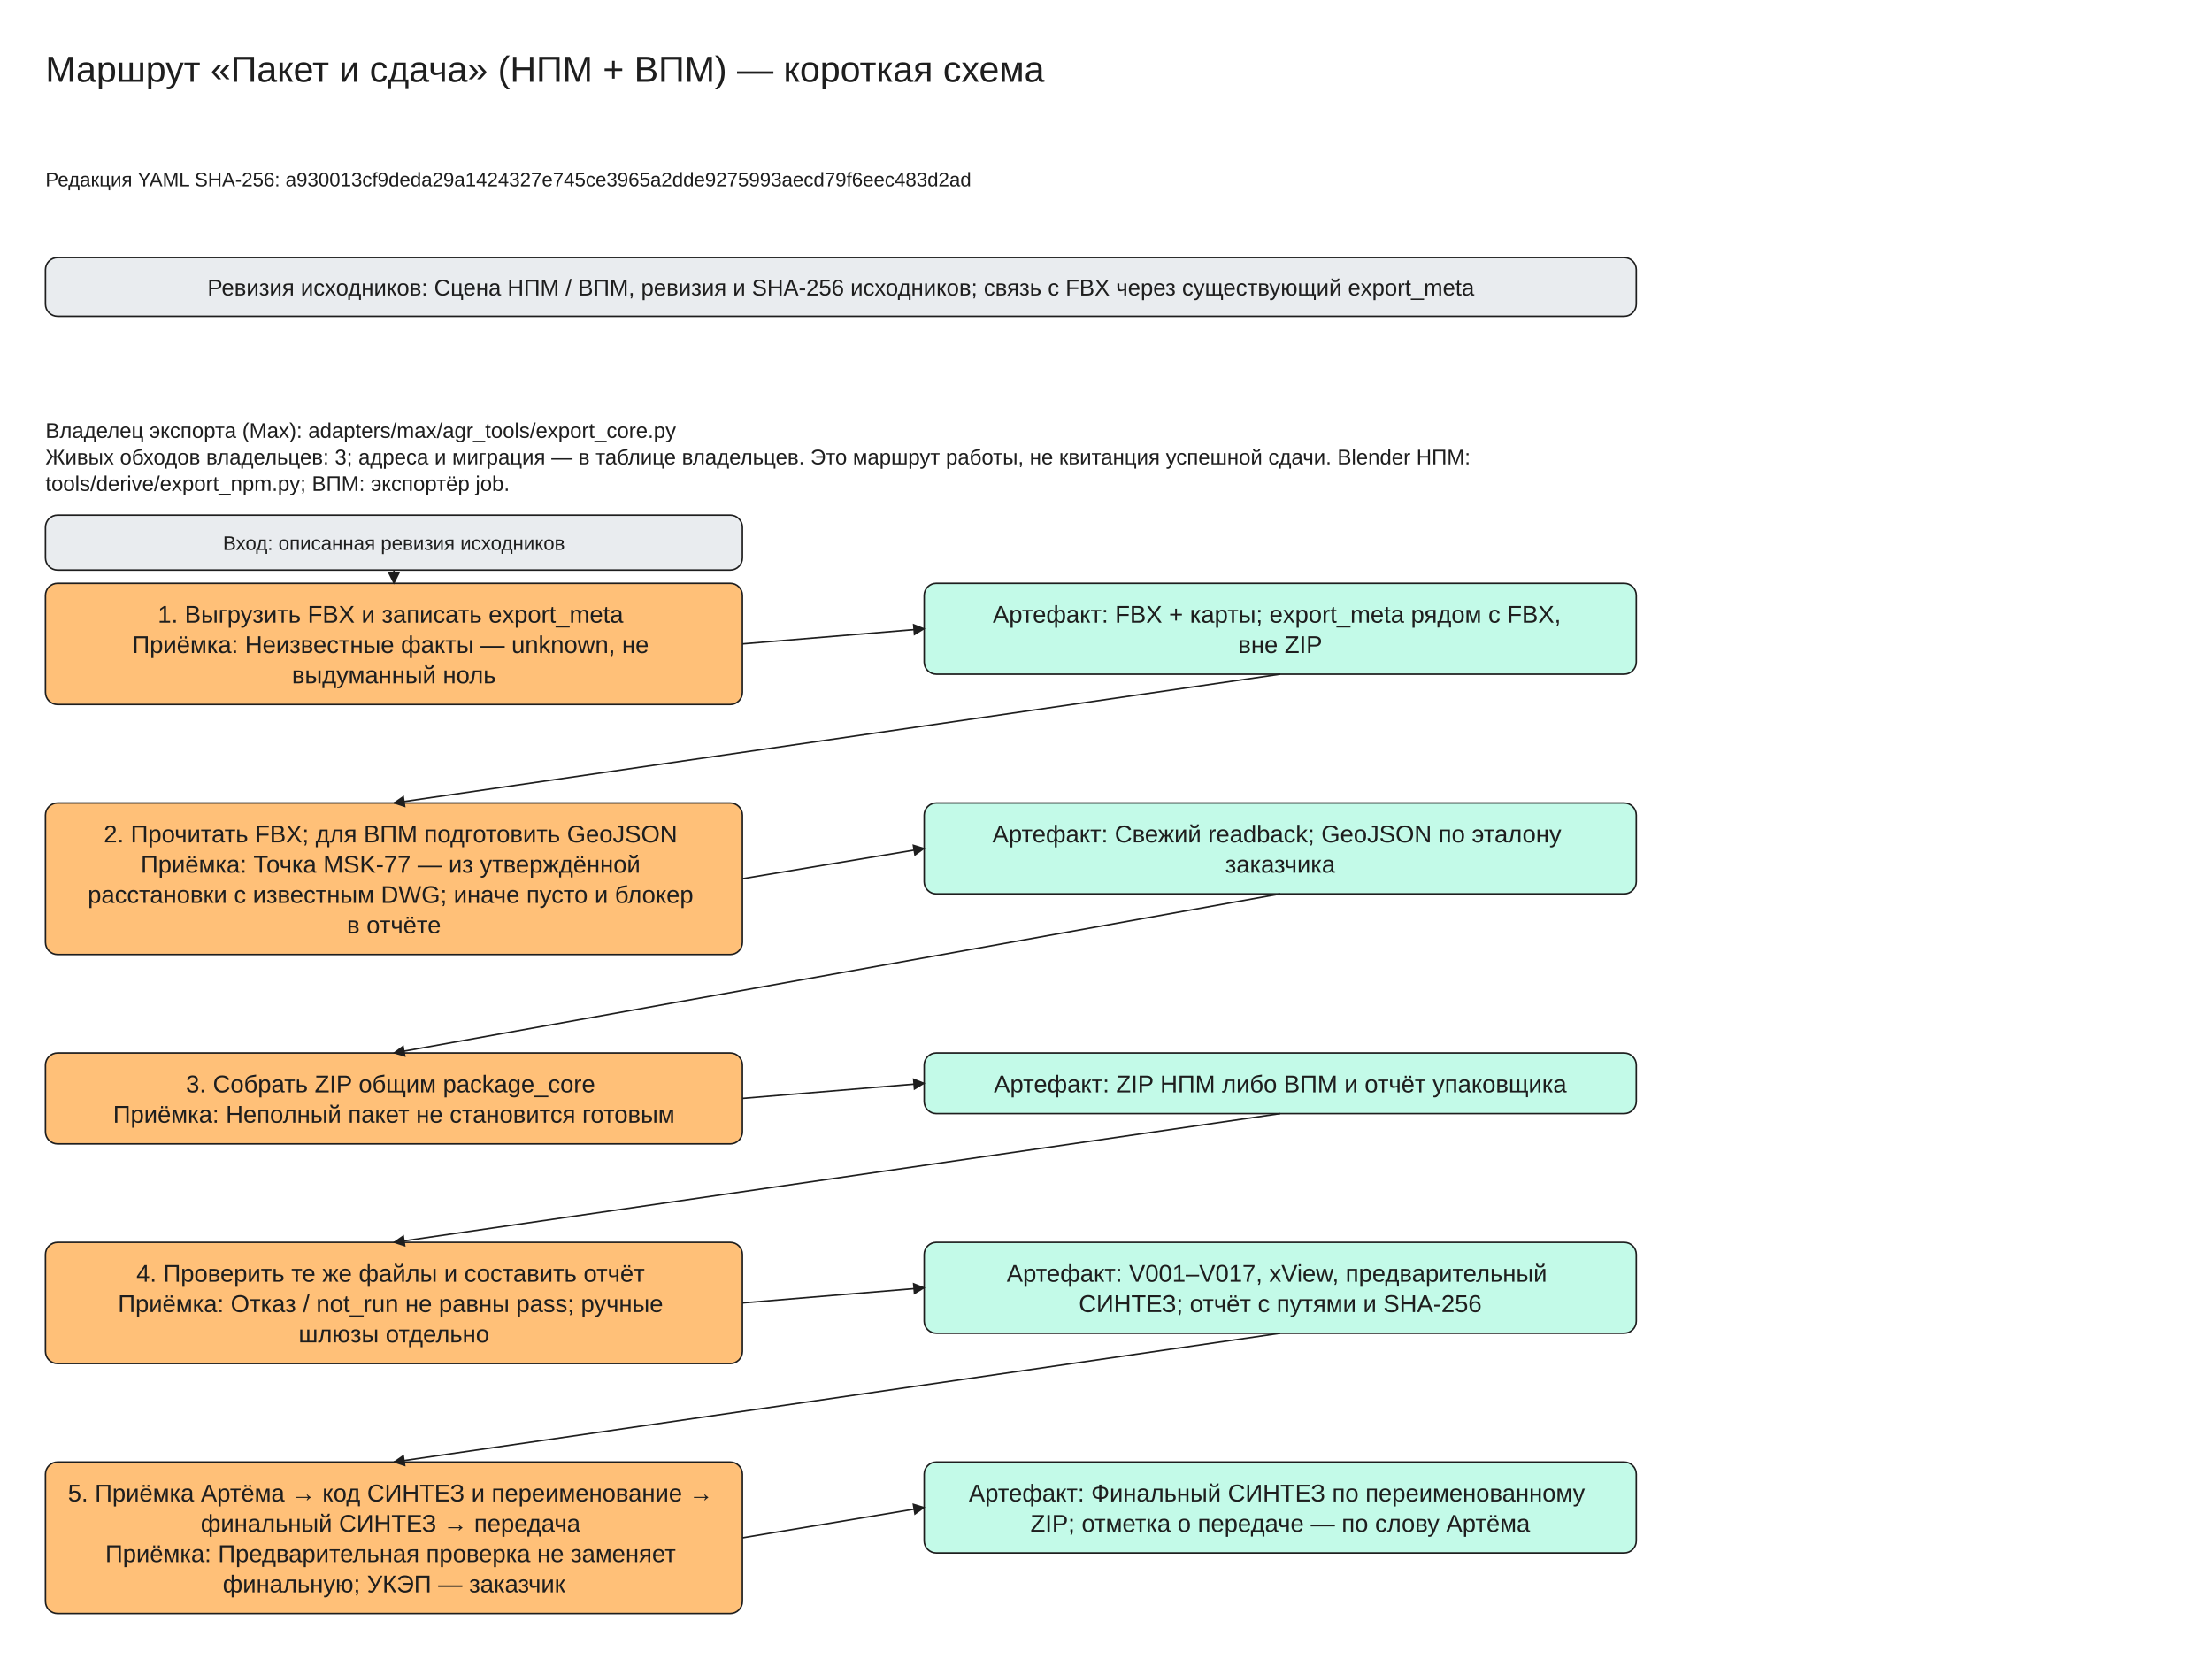
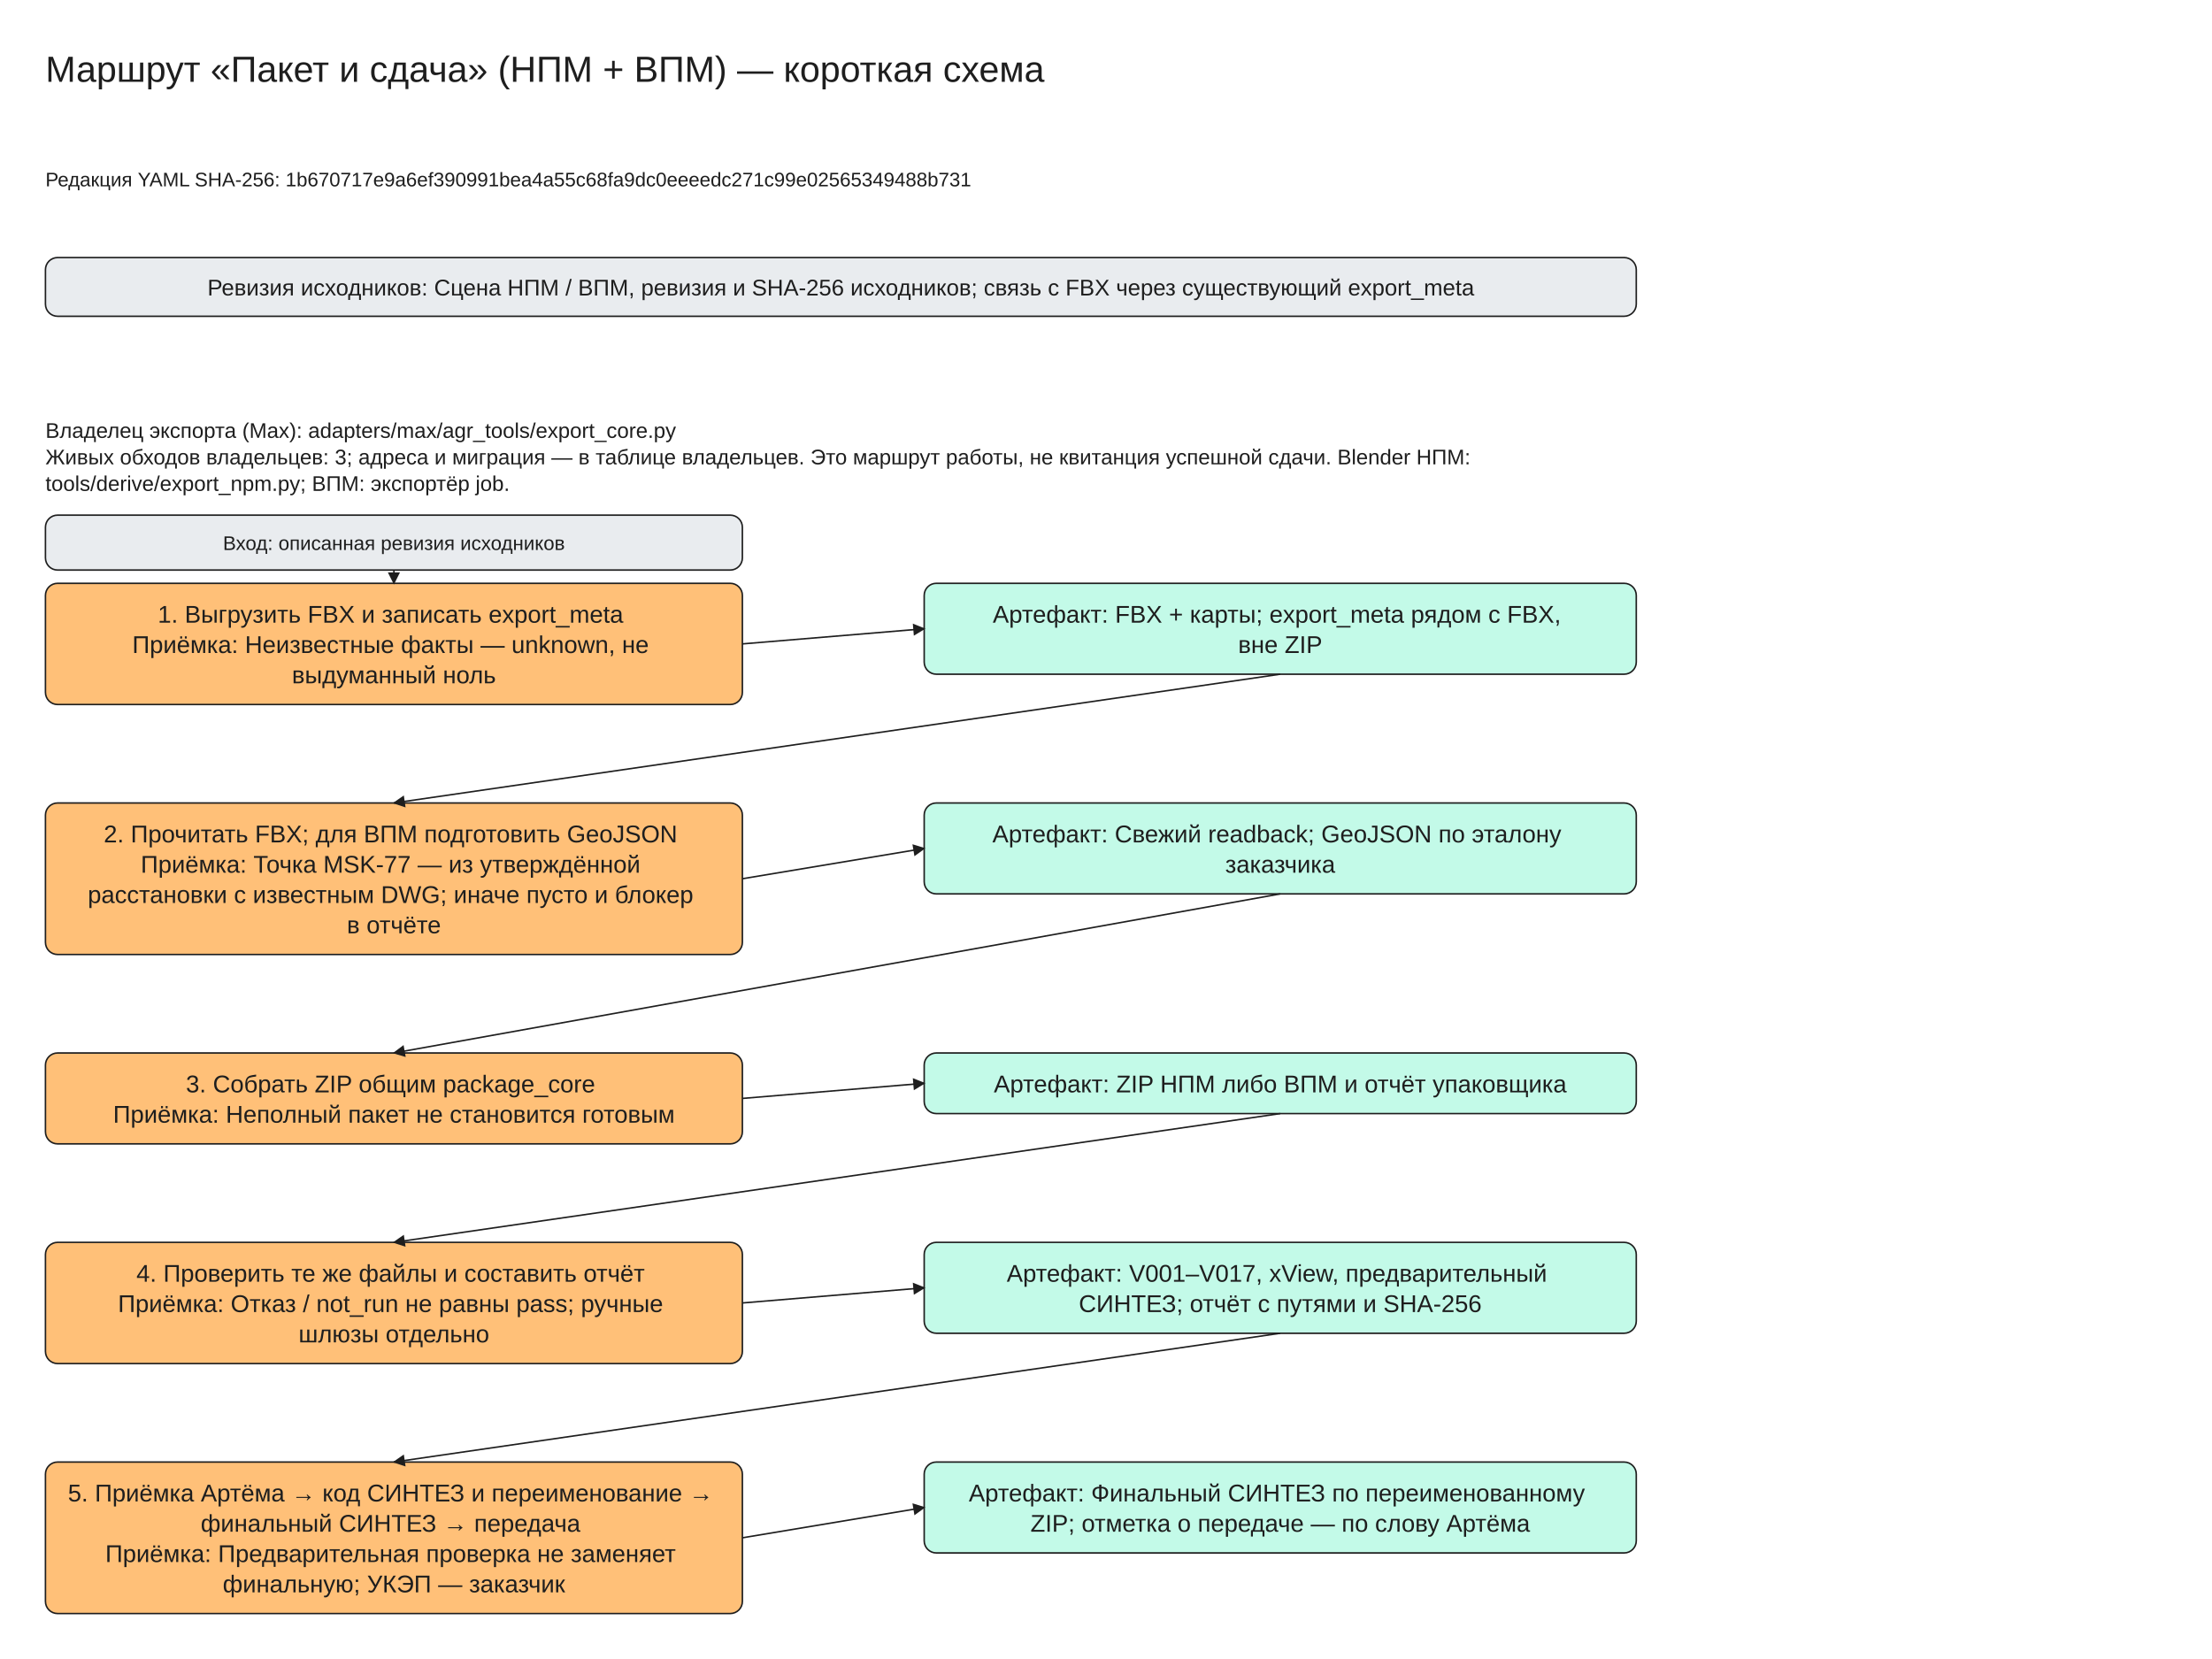
<svg xmlns="http://www.w3.org/2000/svg" viewBox="0 -30 1460 1095" width="1460" height="1095" font-family="Segoe UI, Arial, sans-serif">
  <defs>
    <marker id="arrow" viewBox="0 0 10 10" refX="9" refY="5" markerWidth="8" markerHeight="8" orient="auto-start-reverse">
      <path d="M0,0 L10,5 L0,10 z" fill="#1e1e1e" />
    </marker>
  </defs>
  <rect x="0" y="-30" width="1460" height="1095" fill="#ffffff" />
  <rect x="30" y="140" width="1050" height="38.75" rx="8" fill="#e9ecef" stroke="#1e1e1e" />
  <rect x="30" y="355" width="460" height="80.0" rx="8" fill="#ffc078" stroke="#1e1e1e" />
  <rect x="610" y="355" width="470" height="60.0" rx="8" fill="#c3fae8" stroke="#1e1e1e" />
  <rect x="30" y="310" width="460" height="36.25" rx="8" fill="#e9ecef" stroke="#1e1e1e" />
  <line x1="260.0" y1="346.25" x2="260.0" y2="355.0" stroke="#1e1e1e" marker-end="url(#arrow)" />
  <line x1="490" y1="395.0" x2="610" y2="385.0" stroke="#1e1e1e" marker-end="url(#arrow)" />
  <rect x="30" y="500.0" width="460" height="100.0" rx="8" fill="#ffc078" stroke="#1e1e1e" />
  <rect x="610" y="500.0" width="470" height="60.0" rx="8" fill="#c3fae8" stroke="#1e1e1e" />
  <line x1="845.0" y1="415.0" x2="260.0" y2="500.0" stroke="#1e1e1e" marker-end="url(#arrow)" />
  <line x1="490" y1="550.0" x2="610" y2="530.0" stroke="#1e1e1e" marker-end="url(#arrow)" />
  <rect x="30" y="665.0" width="460" height="60.0" rx="8" fill="#ffc078" stroke="#1e1e1e" />
  <rect x="610" y="665.0" width="470" height="40.0" rx="8" fill="#c3fae8" stroke="#1e1e1e" />
  <line x1="845.0" y1="560.0" x2="260.0" y2="665.0" stroke="#1e1e1e" marker-end="url(#arrow)" />
  <line x1="490" y1="695.0" x2="610" y2="685.0" stroke="#1e1e1e" marker-end="url(#arrow)" />
  <rect x="30" y="790.0" width="460" height="80.0" rx="8" fill="#ffc078" stroke="#1e1e1e" />
  <rect x="610" y="790.0" width="470" height="60.0" rx="8" fill="#c3fae8" stroke="#1e1e1e" />
  <line x1="845.0" y1="705.0" x2="260.0" y2="790.0" stroke="#1e1e1e" marker-end="url(#arrow)" />
  <line x1="490" y1="830.0" x2="610" y2="820.0" stroke="#1e1e1e" marker-end="url(#arrow)" />
  <rect x="30" y="935.0" width="460" height="100.0" rx="8" fill="#ffc078" stroke="#1e1e1e" />
  <rect x="610" y="935.0" width="470" height="60.0" rx="8" fill="#c3fae8" stroke="#1e1e1e" />
  <line x1="845.0" y1="850.0" x2="260.0" y2="935.0" stroke="#1e1e1e" marker-end="url(#arrow)" />
  <line x1="490" y1="985.0" x2="610" y2="965.0" stroke="#1e1e1e" marker-end="url(#arrow)" />
  <text x="30" y="0" font-size="24" text-anchor="start" fill="#1e1e1e">
    <tspan x="30" dy="24">Маршрут «Пакет и сдача» (НПМ + ВПМ) — короткая схема</tspan>
  </text>
  <text x="30" y="80" font-size="13" text-anchor="start" fill="#1e1e1e">
-     <tspan x="30" dy="13">Редакция YAML SHA-256: a930013cf9deda29a1424327e745ce3965a2dde9275993aecd79f6eec483d2ad</tspan>
+     <tspan x="30" dy="13">Редакция YAML SHA-256: 1b670717e9a6ef390991bea4a55c68fa9dc0eeeedc271c99e02565349488b731</tspan>
  </text>
  <text x="555.0" y="150.0" font-size="15" text-anchor="middle" fill="#1e1e1e">
    <tspan x="555.0" dy="15">Ревизия исходников: Сцена НПМ / ВПМ, ревизия и SHA-256 исходников; связь с FBX через существующий export_meta</tspan>
  </text>
  <text x="30" y="245" font-size="14" text-anchor="start" fill="#1e1e1e">
    <tspan x="30" dy="14">Владелец экспорта (Max): adapters/max/agr_tools/export_core.py</tspan>
    <tspan x="30" dy="17.5">Живых обходов владельцев: 3; адреса и миграция — в таблице владельцев. Это маршрут работы, не квитанция успешной сдачи. Blender НПМ:</tspan>
    <tspan x="30" dy="17.5">tools/derive/export_npm.py; ВПМ: экспортёр job.</tspan>
  </text>
  <text x="260.0" y="365.0" font-size="16" text-anchor="middle" fill="#1e1e1e">
    <tspan x="260.0" dy="16">1. Выгрузить FBX и записать export_meta</tspan>
    <tspan x="260.0" dy="20.0">Приёмка: Неизвестные факты — unknown, не</tspan>
    <tspan x="260.0" dy="20.0">выдуманный ноль</tspan>
  </text>
  <text x="845.0" y="365.0" font-size="16" text-anchor="middle" fill="#1e1e1e">
    <tspan x="845.0" dy="16">Артефакт: FBX + карты; export_meta рядом с FBX,</tspan>
    <tspan x="845.0" dy="20.0">вне ZIP</tspan>
  </text>
  <text x="260.0" y="320.0" font-size="13" text-anchor="middle" fill="#1e1e1e">
    <tspan x="260.0" dy="13">Вход: описанная ревизия исходников</tspan>
  </text>
  <text x="260.0" y="510.0" font-size="16" text-anchor="middle" fill="#1e1e1e">
    <tspan x="260.0" dy="16">2. Прочитать FBX; для ВПМ подготовить GeoJSON</tspan>
    <tspan x="260.0" dy="20.0">Приёмка: Точка MSK-77 — из утверждённой</tspan>
    <tspan x="260.0" dy="20.0">расстановки с известным DWG; иначе пусто и блокер</tspan>
    <tspan x="260.0" dy="20.0">в отчёте</tspan>
  </text>
  <text x="845.0" y="510.0" font-size="16" text-anchor="middle" fill="#1e1e1e">
    <tspan x="845.0" dy="16">Артефакт: Свежий readback; GeoJSON по эталону</tspan>
    <tspan x="845.0" dy="20.0">заказчика</tspan>
  </text>
  <text x="260.0" y="675.0" font-size="16" text-anchor="middle" fill="#1e1e1e">
    <tspan x="260.0" dy="16">3. Собрать ZIP общим package_core</tspan>
    <tspan x="260.0" dy="20.0">Приёмка: Неполный пакет не становится готовым</tspan>
  </text>
  <text x="845.0" y="675.0" font-size="16" text-anchor="middle" fill="#1e1e1e">
    <tspan x="845.0" dy="16">Артефакт: ZIP НПМ либо ВПМ и отчёт упаковщика</tspan>
  </text>
  <text x="260.0" y="800.0" font-size="16" text-anchor="middle" fill="#1e1e1e">
    <tspan x="260.0" dy="16">4. Проверить те же файлы и составить отчёт</tspan>
    <tspan x="260.0" dy="20.0">Приёмка: Отказ / not_run не равны pass; ручные</tspan>
    <tspan x="260.0" dy="20.0">шлюзы отдельно</tspan>
  </text>
  <text x="845.0" y="800.0" font-size="16" text-anchor="middle" fill="#1e1e1e">
    <tspan x="845.0" dy="16">Артефакт: V001–V017, xView, предварительный</tspan>
    <tspan x="845.0" dy="20.0">СИНТЕЗ; отчёт с путями и SHA-256</tspan>
  </text>
  <text x="260.0" y="945.0" font-size="16" text-anchor="middle" fill="#1e1e1e">
    <tspan x="260.0" dy="16">5. Приёмка Артёма → код СИНТЕЗ и переименование →</tspan>
    <tspan x="260.0" dy="20.0">финальный СИНТЕЗ → передача</tspan>
    <tspan x="260.0" dy="20.0">Приёмка: Предварительная проверка не заменяет</tspan>
    <tspan x="260.0" dy="20.0">финальную; УКЭП — заказчик</tspan>
  </text>
  <text x="845.0" y="945.0" font-size="16" text-anchor="middle" fill="#1e1e1e">
    <tspan x="845.0" dy="16">Артефакт: Финальный СИНТЕЗ по переименованному</tspan>
    <tspan x="845.0" dy="20.0">ZIP; отметка о передаче — по слову Артёма</tspan>
  </text>
</svg>
